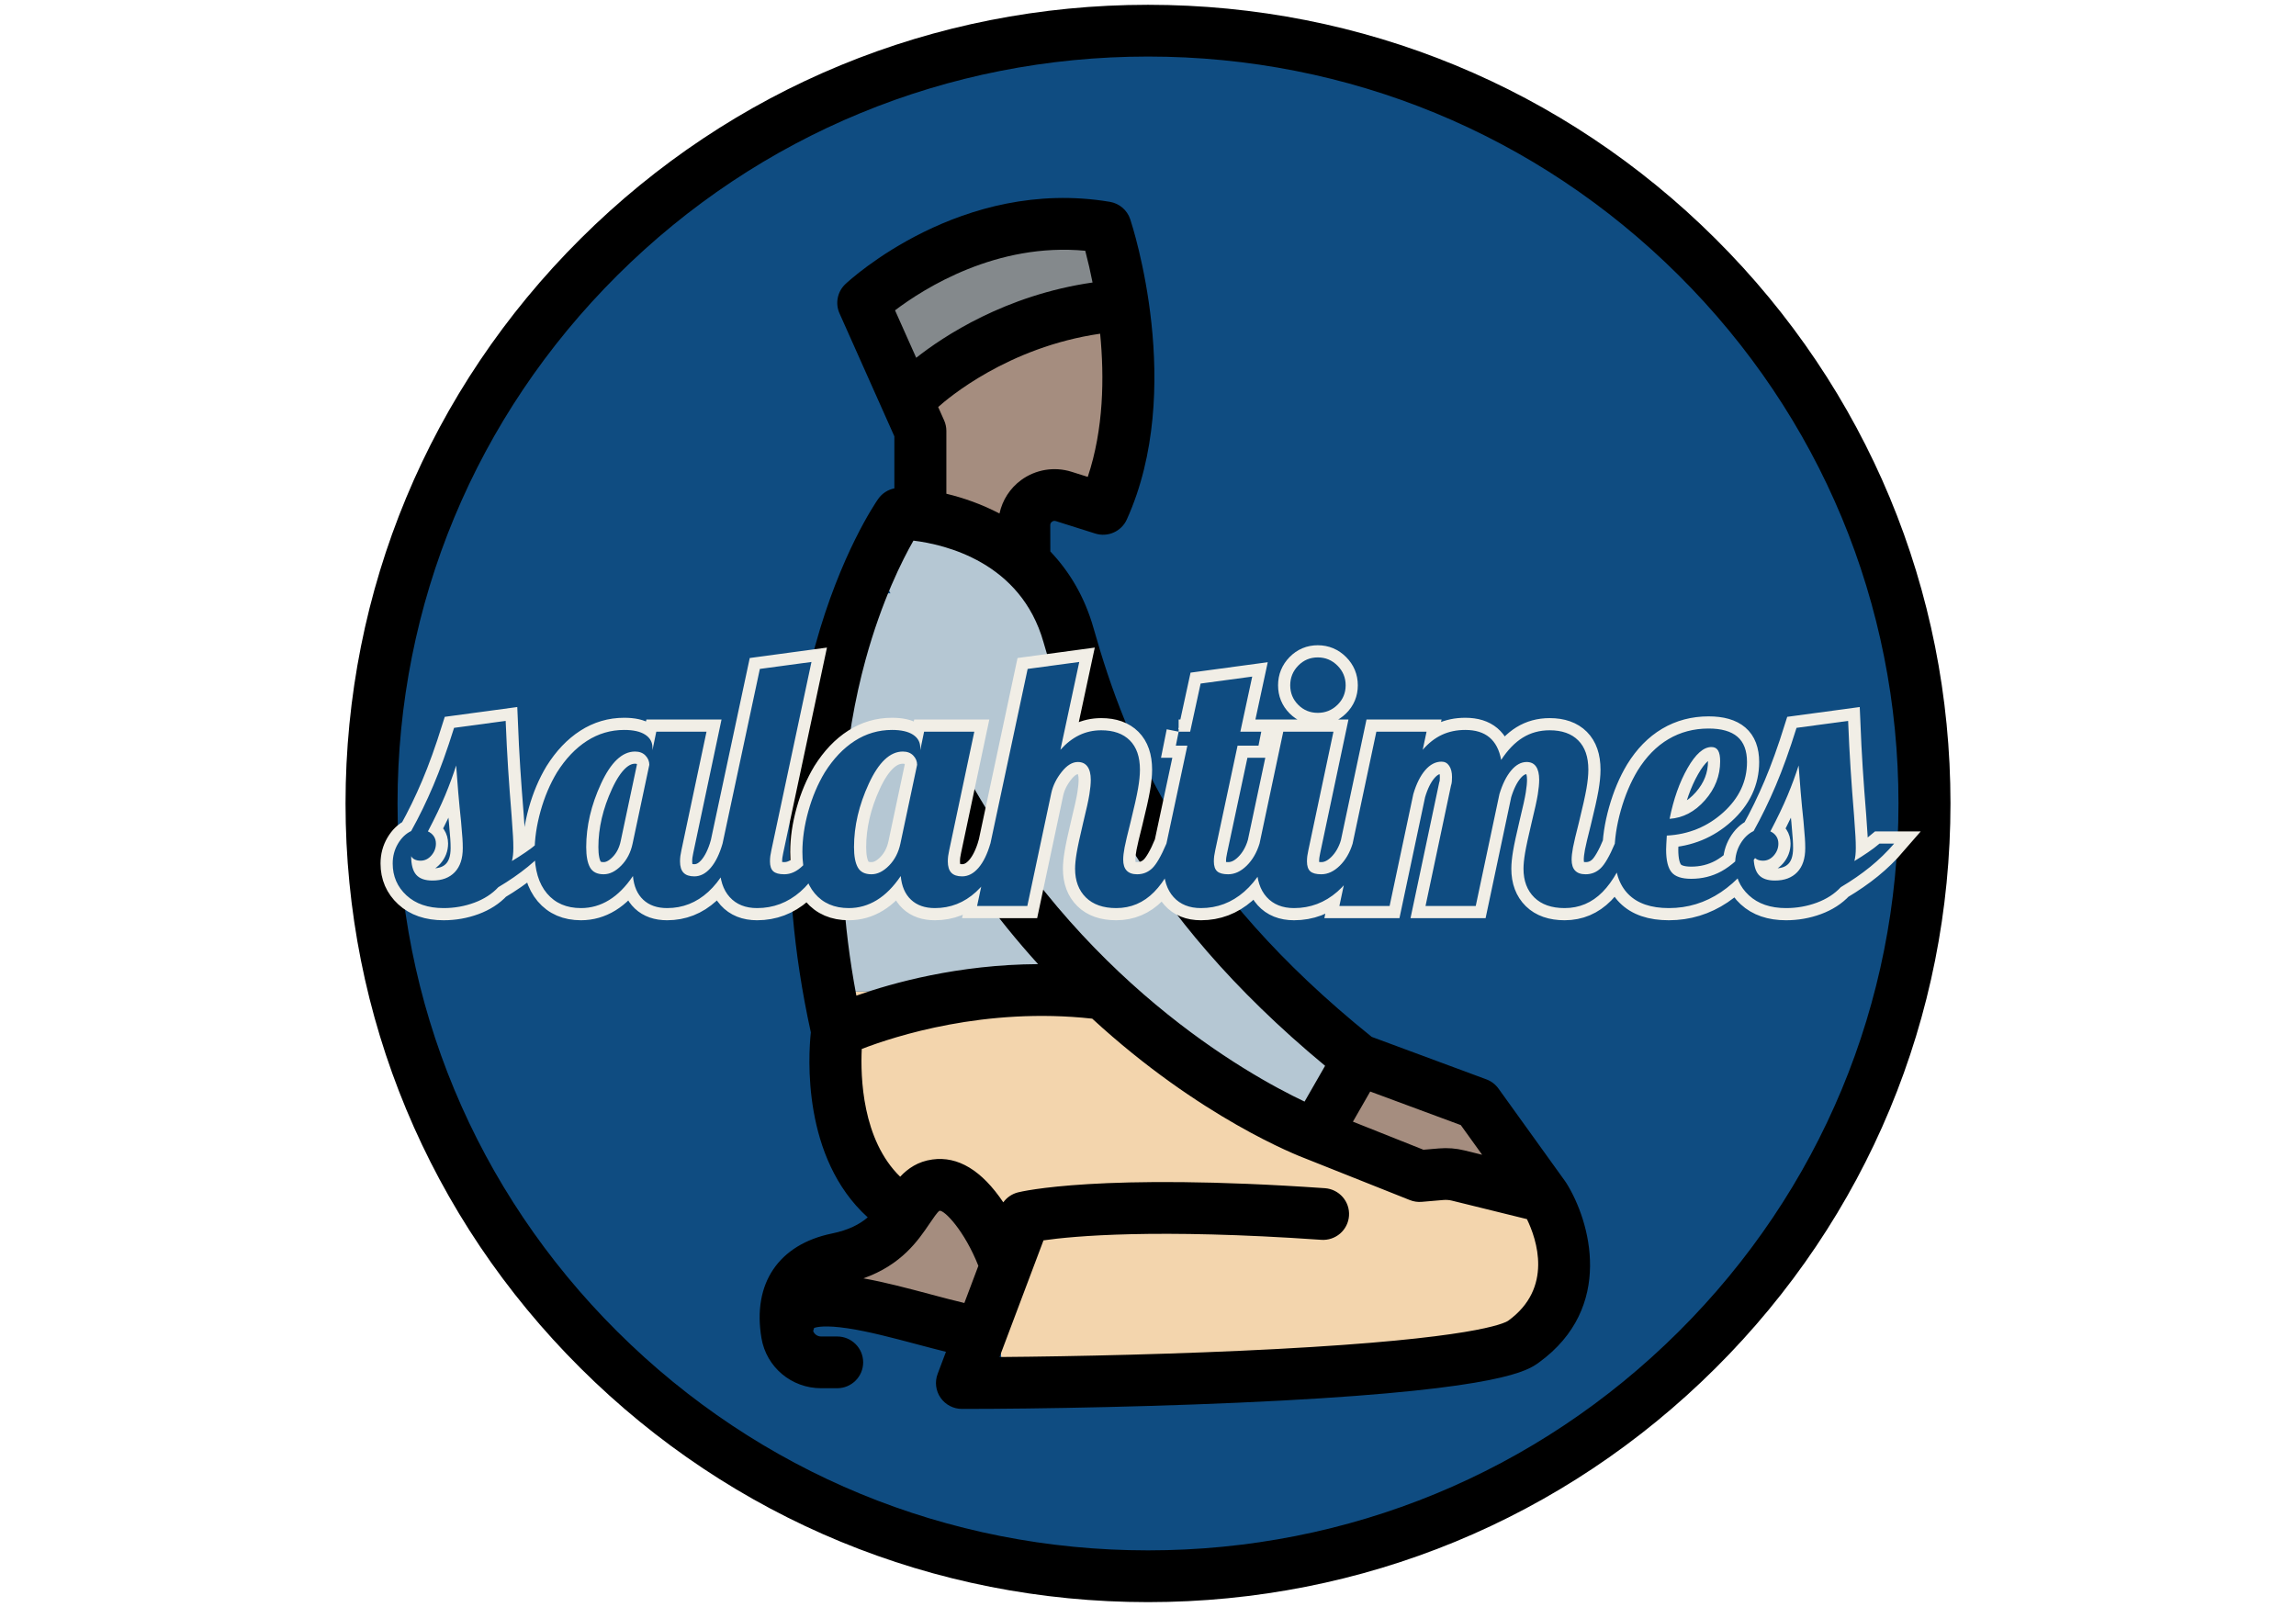
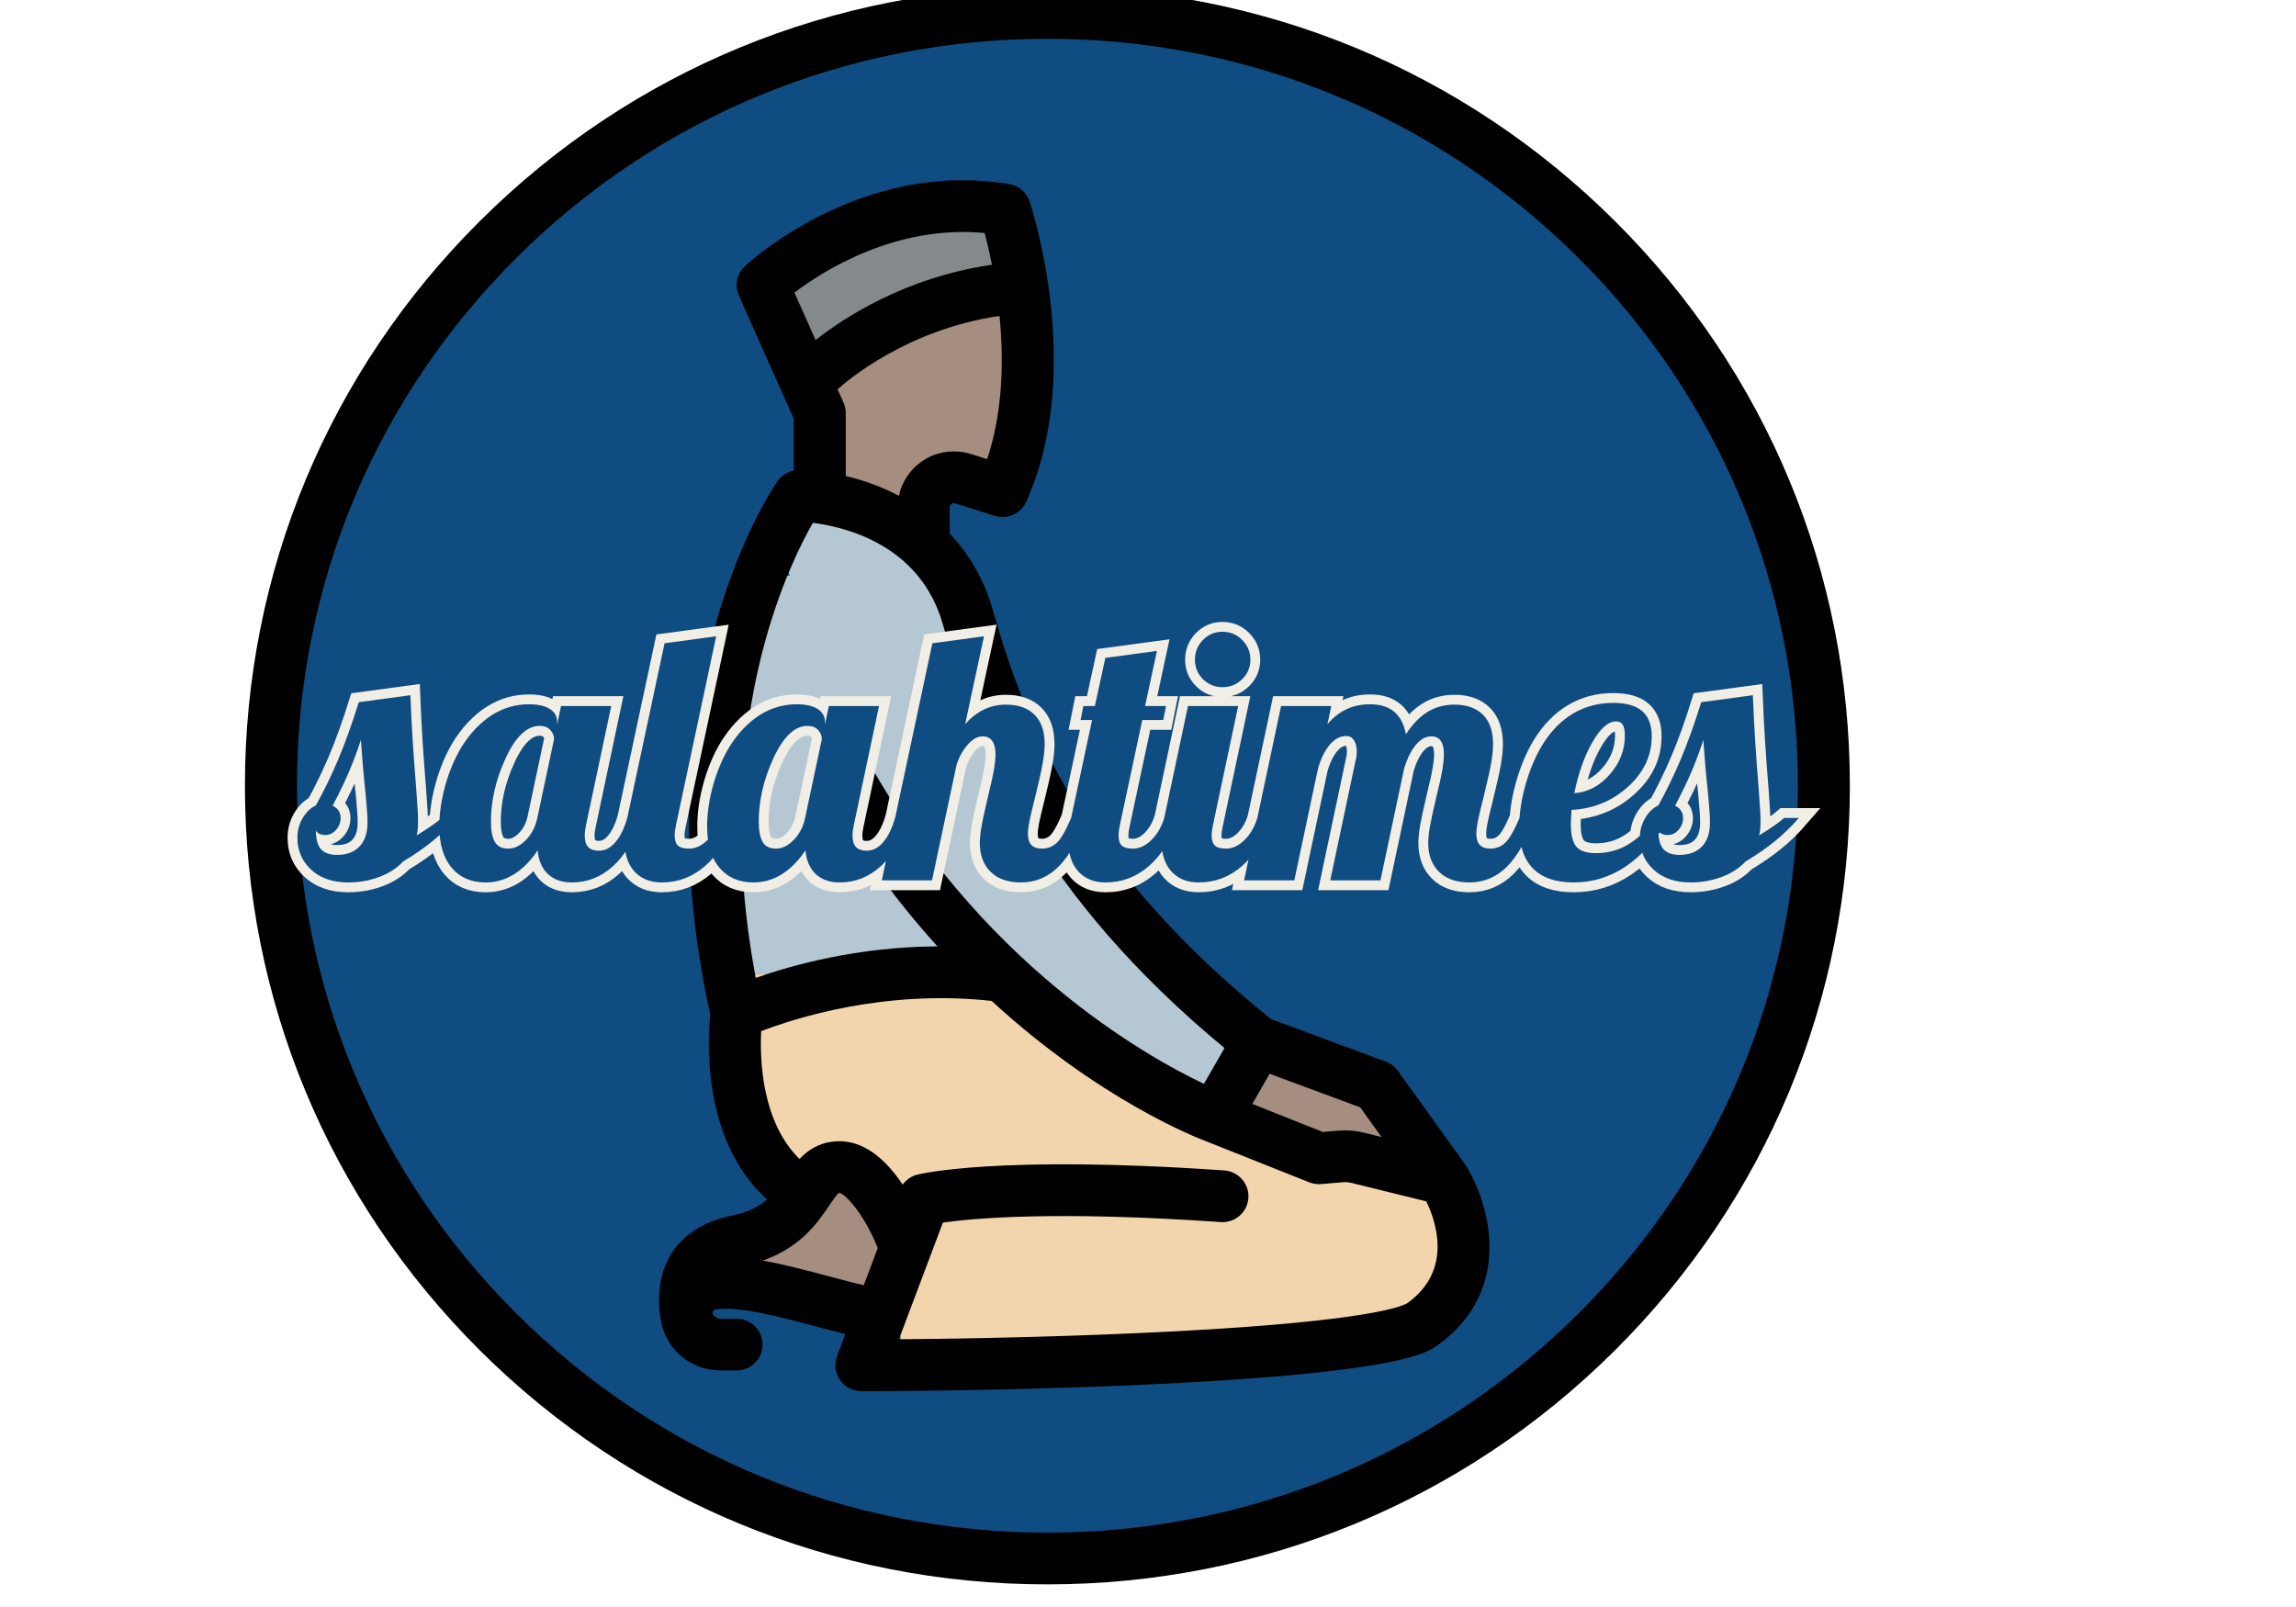
<svg xmlns="http://www.w3.org/2000/svg" width="1400" height="980">
-   <g>
-     <path d="M-1-1h802v602H-1V-1z" fill="none" />
+   <path d="M-62.344-11.825h802v602h-802v-602z" fill="none" />
+   <g stroke="null">
+     <path stroke-opacity="null" stroke-width="null" fill="#0f4c81" d="M1111.074 475.765a471.284 465.613 0 01-471.285 465.614 471.284 465.613 0 01-471.285-465.614A471.284 465.613 0 01639.789 10.152a471.284 465.613 0 01471.285 465.613z" />
+     <path fill-opacity="null" stroke-opacity="null" stroke-width="null" fill="#f3d5ad" d="M604.432 713.733l52.208-82.398 129.336 81.947-52.21 82.399-129.334-81.948z" />
+     <path stroke-opacity="null" stroke-width="null" fill="#f3d5ad" d="M543.126 721.875l331.578-20.993 6.808 107.539-331.575 20.993-6.81-107.54h-.001z" />
+     <path stroke-opacity="null" stroke-width="null" fill="#f3d5ad" d="M460.01 593.735h188.286v128.17H460.01v-128.17z" />
+     <path stroke-opacity="null" stroke-width="null" fill="#a58d7f" d="M536.006 762.74a37.431 40.833 0 01-37.432 40.833 37.431 40.833 0 01-37.43-40.833 37.431 40.833 0 0137.43-40.834 37.431 40.833 0 0137.43 40.834zm316.457-87.338a45.37 32.894 0 01-45.37 32.894 45.37 32.894 0 01-45.371-32.895 45.37 32.894 0 0145.37-32.892 45.37 32.894 0 0145.37 32.893z" />
+     <path fill-opacity="null" stroke-opacity="null" stroke-width="null" fill="#b5c7d3" d="M462.278 351.003h47.638v53.312h-47.638v-53.312z" />
+     <path fill-opacity="null" stroke-opacity="null" stroke-width="null" fill="#b5c7d3" d="M471.02 328.408l68.724-32.157 95.014 203.06-68.724 32.157-95.014-203.06z" />
+     <path stroke-opacity="null" stroke-width="null" fill="#b5c7d3" d="M439.593 391.837h147.453v201.898H439.593v-201.9z" />
+     <path stroke-opacity="null" stroke-width="null" fill="#b5c7d3" d="M499.45 469.939l50.273-50.277L767.56 637.489l-50.274 50.276L499.45 469.939z" />
+     <path stroke-opacity="null" stroke-width="null" fill="#a58d7f" d="M630.149 238.712a70.891 69.19 0 01-70.892 69.19 70.891 69.19 0 01-70.891-69.19 70.891 69.19 0 0170.89-69.19 70.891 69.19 0 0170.893 69.19z" />
+     <path stroke-opacity="null" stroke-width="null" fill="#84898c" d="M480.356 174.754l120.037-55.122 19.294 42.016L499.65 216.77l-19.294-42.016z" />
+     <path d="M893.353 710.06c-.057-.084-.095-.17-.152-.253l-40.853-56.805a15.863 15.79 0 00-7.36-5.6l-69.925-25.912c-112.988-90.82-149.167-176.89-169.59-249.175-5.506-19.49-14.952-34.837-26.372-46.84l-.044-16.02a2.477 2.466 0 011.052-2.11 2.484 2.472 0 012.34-.39l24.039 7.587a15.852 15.78 0 0019.244-8.563c35.87-79.285 3.48-178.917 2.082-183.123a15.857 15.783 0 00-12.424-10.604c-90.403-15.135-158.376 47.47-161.221 50.143a15.852 15.78 0 00-3.617 17.887l33.447 74.993v31.714a15.831 15.758 0 00-9.837 6.417c-3.513 5.02-85.138 124.767-41.092 325.344-1.543 14.502-5.426 76.544 34.69 112.815-4.993 4.256-11.653 7.755-21.84 9.846-32.547 6.686-48.604 30.544-42.952 63.822 3 17.69 18.297 30.527 36.367 30.527h9.786c8.76 0 15.853-7.065 15.853-15.78s-7.094-15.778-15.853-15.778h-9.786a5.149 5.125 0 01-4.846-3.29c.22-.617.416-1.246.56-1.9 1.642-.613 6.943-1.83 20.566.22 12.798 1.925 27.773 5.906 42.258 9.756 6.072 1.614 11.976 3.18 17.586 4.563l-5.09 13.514a15.857 15.783 0 0014.842 21.318c45.955 0 124.58-1.331 194.928-5.087 134.782-7.195 150.226-18.4 156.82-23.187 46.417-33.67 31.287-86.325 16.8-109.461-.122-.202-.27-.39-.406-.59v.003zm-50.95-16.67l-10.762-2.652a47.555 47.335 0 00-15.535-1.22l-9.493.81-43.007-17.122 10.546-18.38 55.234 20.467 13.018 18.098zM601.92 279.994l-9.892-3.12a34.39 34.23 0 00-30.788 5.106 34.436 34.277 0 00-13.138 20.35c-10.89-5.7-22.03-9.585-32.398-12.057V251.93a15.831 15.758 0 00-1.366-6.402l-3.625-8.128c5.51-4.986 42.35-36.548 98.76-44.722 2.6 26.543 2.17 58.265-7.553 87.316zm-1.522-137.896a318.178 316.707 0 014.45 19.356c-53.123 7.686-90.86 32.758-107.53 45.907l-12.91-28.943c17.834-13.486 61.978-41.443 115.99-36.32zM466.36 391.778c9.943-36.345 22.625-61.303 29.279-72.915 19.217 2.354 65.494 13.097 79.31 61.996 21.26 75.239 58.422 164.43 171.693 258.278l-12.525 21.83c-35.096-16.644-138.033-74.093-207.648-201.96a15.848 15.775 0 00-21.49-6.353 15.852 15.78 0 00-6.385 21.39c22.254 40.877 47.513 74.934 73.033 103.082-48.72.268-88.72 11.43-110.798 19.23-16.914-89.556-6.628-160.123 5.53-204.578zm39.695 386.715c-14.22-3.778-28.12-7.47-40.946-9.735 23.29-8.262 33.385-23.096 40.375-33.424 1.924-2.847 4.836-7.147 6.045-7.81 3.038-.435 15.21 12.17 23.688 33.595l-8.54 22.665c-6.32-1.487-13.343-3.353-20.62-5.29l-.002-.001zm352.269 16.089c-2.644 1.775-21.877 10.95-140.964 17.258-58.828 3.114-123.377 4.53-169.23 4.89l26.805-71.15c17.953-2.577 68.44-7.334 169.363-.324a15.831 15.758 0 0016.918-14.643 15.852 15.78 0 00-14.711-16.84c-137.293-9.535-185.17 2.054-187.14 2.55a15.83 15.756 0 00-8.944 6.076c-13.088-19.467-27.622-28.287-43.22-26.136-8.793 1.205-14.917 5.457-19.672 10.51-23.162-22.587-24.236-60.857-23.413-77.907 20.118-7.767 75.254-25.688 140.537-18.478 65.828 60.533 125.412 83.58 130.453 85.46l63.228 25.175a15.859 15.786 0 007.24 1.07l13.243-1.13a15.89 15.817 0 015.2.41l45.693 11.264c5.975 12.36 16.117 41.993-11.386 61.945z" stroke-width="1.633" />
+     <path d="M984.656 134.755C892.236 42.762 769.356-7.9 638.659-7.9S385.082 42.762 292.664 134.755s-143.317 214.3-143.317 344.396 50.897 252.404 143.317 344.397S507.959 966.202 638.66 966.202s253.575-50.661 345.995-142.654 143.317-214.302 143.317-344.397-50.897-252.406-143.317-344.396zm-22.418 666.48c-86.432 86.027-201.348 133.407-323.58 133.407s-237.145-47.38-323.576-133.408c-86.43-86.032-134.03-200.417-134.03-322.085s47.6-236.048 134.027-322.08c86.434-86.03 201.348-133.41 323.58-133.41s237.147 47.38 323.579 133.407c86.427 86.035 134.027 200.417 134.027 322.085s-47.6 236.05-134.027 322.083z" stroke-width="1.633" />
  </g>
-   <g>
-     <g stroke="null">
-       <path stroke-opacity="null" stroke-width="null" fill="#0f4c81" d="M1172.418 486.59a471.284 465.613 0 01-471.285 465.614A471.284 465.613 0 01229.848 486.59 471.284 465.613 0 01701.133 20.977a471.284 465.613 0 01471.285 465.613z" />
-       <path fill-opacity="null" stroke-opacity="null" stroke-width="null" fill="#f3d5ad" d="M665.776 724.558l52.208-82.398 129.336 81.947-52.209 82.399-129.335-81.948z" />
-       <path stroke-opacity="null" stroke-width="null" fill="#f3d5ad" d="M604.47 732.7l331.578-20.993 6.808 107.539-331.575 20.993-6.809-107.539h-.002z" />
-       <path stroke-opacity="null" stroke-width="null" fill="#f3d5ad" d="M521.354 604.56H709.64v128.171H521.354v-128.17z" />
-       <path stroke-opacity="null" stroke-width="null" fill="#a58d7f" d="M597.35 773.565a37.431 40.833 0 01-37.432 40.833 37.431 40.833 0 01-37.43-40.833 37.431 40.833 0 0137.43-40.834 37.431 40.833 0 0137.431 40.834zm316.457-87.338a45.37 32.894 0 01-45.37 32.894 45.37 32.894 0 01-45.371-32.895 45.37 32.894 0 0145.37-32.892 45.37 32.894 0 0145.37 32.893z" />
-       <path fill-opacity="null" stroke-opacity="null" stroke-width="null" fill="#b5c7d3" d="M523.622 361.828h47.638v53.312h-47.638v-53.312z" />
-       <path fill-opacity="null" stroke-opacity="null" stroke-width="null" fill="#b5c7d3" d="M532.364 339.233l68.724-32.157 95.014 203.06-68.724 32.157-95.014-203.06z" />
-       <path stroke-opacity="null" stroke-width="null" fill="#b5c7d3" d="M500.937 402.662H648.39V604.56H500.937v-201.9z" />
-       <path stroke-opacity="null" stroke-width="null" fill="#b5c7d3" d="M560.794 480.764l50.273-50.277 217.838 217.827-50.274 50.276-217.837-217.826z" />
-       <path stroke-opacity="null" stroke-width="null" fill="#a58d7f" d="M691.493 249.537a70.891 69.19 0 01-70.892 69.19 70.891 69.19 0 01-70.891-69.19 70.891 69.19 0 0170.891-69.19 70.891 69.19 0 0170.892 69.19z" />
-       <path stroke-opacity="null" stroke-width="null" fill="#84898c" d="M541.7 185.579l120.037-55.122 19.294 42.016-120.037 55.122-19.294-42.016z" />
-       <path d="M954.697 720.885c-.057-.084-.095-.17-.152-.253l-40.853-56.805a15.863 15.79 0 00-7.36-5.6l-69.925-25.912C723.419 541.496 687.24 455.426 666.817 383.14c-5.506-19.49-14.952-34.837-26.372-46.84l-.044-16.02a2.477 2.466 0 011.052-2.11 2.484 2.472 0 012.34-.39l24.039 7.587a15.852 15.78 0 0019.244-8.563c35.87-79.285 3.48-178.917 2.082-183.123a15.857 15.783 0 00-12.424-10.604c-90.403-15.135-158.376 47.47-161.221 50.143a15.852 15.78 0 00-3.617 17.887l33.447 74.993v31.714a15.831 15.758 0 00-9.837 6.417c-3.513 5.02-85.138 124.767-41.092 325.344-1.543 14.502-5.426 76.544 34.69 112.815-4.993 4.256-11.653 7.755-21.84 9.846-32.547 6.686-48.604 30.544-42.952 63.822 3 17.69 18.297 30.527 36.367 30.527h9.786c8.76 0 15.853-7.065 15.853-15.78s-7.094-15.778-15.853-15.778h-9.786a5.149 5.125 0 01-4.846-3.29c.22-.617.416-1.246.56-1.899 1.642-.614 6.943-1.83 20.566.22 12.798 1.924 27.773 5.905 42.258 9.755 6.072 1.614 11.976 3.181 17.586 4.563l-5.09 13.514a15.857 15.783 0 0014.842 21.318c45.955 0 124.58-1.331 194.928-5.087 134.782-7.195 150.226-18.4 156.82-23.187 46.417-33.67 31.287-86.325 16.8-109.461-.122-.202-.27-.39-.406-.59v.003zm-50.95-16.67l-10.762-2.652a47.555 47.335 0 00-15.535-1.22l-9.493.81-43.007-17.122 10.546-18.38 55.234 20.467 13.018 18.098zM663.265 290.819l-9.892-3.12a34.39 34.23 0 00-30.788 5.106 34.436 34.277 0 00-13.138 20.35c-10.89-5.7-22.03-9.585-32.398-12.057v-38.343a15.831 15.758 0 00-1.366-6.402l-3.625-8.128c5.51-4.986 42.35-36.548 98.761-44.722 2.6 26.543 2.17 58.265-7.554 87.316zm-1.522-137.896a318.178 316.707 0 014.45 19.356c-53.123 7.686-90.86 32.758-107.53 45.907l-12.91-28.943c17.834-13.486 61.978-41.443 115.99-36.32zm-134.038 249.68c9.943-36.345 22.625-61.303 29.279-72.915 19.217 2.354 65.494 13.097 79.31 61.996 21.26 75.239 58.422 164.43 171.693 258.278l-12.525 21.83c-35.096-16.644-138.033-74.093-207.648-201.96a15.848 15.775 0 00-21.49-6.353 15.852 15.78 0 00-6.385 21.39c22.254 40.877 47.513 74.934 73.033 103.082-48.72.268-88.719 11.43-110.798 19.23-16.914-89.556-6.628-160.123 5.531-204.578zM567.4 789.318c-14.219-3.778-28.12-7.47-40.946-9.735 23.29-8.262 33.385-23.096 40.375-33.424 1.924-2.847 4.836-7.147 6.045-7.81 3.038-.435 15.21 12.171 23.688 33.595l-8.54 22.665c-6.319-1.487-13.343-3.353-20.62-5.289l-.002-.002zm352.269 16.089c-2.644 1.775-21.877 10.95-140.964 17.258-58.828 3.114-123.377 4.53-169.23 4.89l26.805-71.15c17.953-2.577 68.44-7.334 169.363-.324a15.831 15.758 0 0016.918-14.643 15.852 15.78 0 00-14.711-16.84c-137.293-9.535-185.17 2.054-187.14 2.55a15.83 15.756 0 00-8.944 6.076c-13.088-19.467-27.622-28.287-43.22-26.136-8.793 1.205-14.917 5.457-19.672 10.51-23.162-22.587-24.236-60.857-23.413-77.907 20.118-7.767 75.254-25.688 140.537-18.478 65.828 60.533 125.412 83.58 130.453 85.46l63.228 25.175a15.859 15.786 0 007.241 1.071l13.242-1.13a15.89 15.817 0 015.2.409l45.693 11.264c5.975 12.36 16.117 41.993-11.386 61.945z" stroke-width="1.633" />
-       <path d="M1046 145.58C953.58 53.587 830.701 2.925 700.003 2.925S446.426 53.587 354.008 145.58s-143.317 214.3-143.317 344.396 50.897 252.404 143.317 344.397 215.295 142.654 345.996 142.654 253.575-50.661 345.995-142.654 143.317-214.302 143.317-344.397-50.897-252.406-143.317-344.396zm-22.418 666.48c-86.432 86.027-201.348 133.407-323.58 133.407s-237.145-47.38-323.576-133.408c-86.43-86.032-134.03-200.417-134.03-322.085s47.6-236.048 134.027-322.08c86.434-86.03 201.348-133.41 323.58-133.41s237.147 47.38 323.579 133.407c86.427 86.035 134.027 200.417 134.027 322.085s-47.6 236.05-134.027 322.083z" stroke-width="1.633" />
-     </g>
-   </g>
-   <path d="M313.013 517.008c0 1.698-.07 3.185-.21 4.463a28.761 28.761 0 01-.642 3.609c2.834-1.698 5.6-3.47 8.294-5.315 2.695-1.838 5.031-3.61 7.009-5.316h8.937a114.798 114.798 0 01-14.561 14.142c-5.316 4.326-11.307 8.471-17.974 12.435-3.824 4.113-8.715 7.269-14.673 9.47-5.95 2.191-12.184 3.287-18.703 3.287-9.502 0-17.05-2.587-22.646-7.763-5.596-5.167-8.393-11.648-8.393-19.444 0-4.4 1.063-8.406 3.189-12.016 2.126-3.617 4.817-6.205 8.072-7.763 4.82-8.644 9.32-17.895 13.499-27.751 4.186-9.848 8.405-21.575 12.658-35.18l31.46-4.253c.428 10.63.927 20.339 1.495 29.124.569 8.793 1.278 18.36 2.126 28.703.42 5.958.705 10.14.853 12.547.14 2.406.21 4.747.21 7.021m-34.871-50.187c-1.846 5.818-4.08 11.879-6.7 18.183-2.62 6.305-6.127 13.639-10.52 22.004 1.558.708 2.761 1.701 3.61 2.979.849 1.277 1.273 2.765 1.273 4.462 0 2.695-.919 5.106-2.756 7.232-1.846 2.126-4.043 3.189-6.59 3.189-1.417 0-2.624-.247-3.621-.742-.989-.494-1.698-1.17-2.126-2.027 0 5.25 1.03 9.044 3.09 11.385 2.052 2.332 5.344 3.498 9.877 3.498 5.818 0 10.355-1.698 13.61-5.093 3.263-3.403 4.895-8.294 4.895-14.673 0-1.986-.07-4.005-.21-6.057-.148-2.06-.433-5.5-.853-10.322a808.28 808.28 0 01-1.706-17.64c-.42-5.1-.845-10.56-1.273-16.378zm119.703-10.841v1.495l2.336-11.273h30.62l-15.304 72.29a39.46 39.46 0 00-.642 3.51c-.14 1.063-.21 2.16-.21 3.288 0 3.123.708 5.427 2.126 6.91 1.417 1.492 3.613 2.238 6.588 2.238 3.684 0 7.013-1.735 9.988-5.205 2.983-3.477 5.394-8.405 7.232-14.784h8.937c-4.54 13.046-10.425 22.86-17.652 29.445-7.227 6.593-15.592 9.89-25.094 9.89-6.09 0-10.944-1.702-14.562-5.106-3.61-3.395-5.698-8.212-6.267-14.45-4.392 6.518-9.246 11.41-14.562 14.673-5.315 3.255-11.022 4.882-17.12 4.882-8.785 0-15.695-2.975-20.73-8.925-5.036-5.958-7.553-14.392-7.553-25.303 0-7.937 1.207-16.227 3.622-24.872 2.406-8.653 5.735-16.523 9.988-23.61 5.25-8.356 11.343-14.768 18.282-19.235 6.947-4.466 14.533-6.7 22.758-6.7 5.53 0 9.782.957 12.757 2.868 2.975 1.912 4.462 4.57 4.462 7.974m-1.916 10.42c0-2.126-.779-4.005-2.336-5.637-1.558-1.631-3.684-2.447-6.379-2.447-7.796 0-14.706 6.523-20.73 19.568-6.024 13.037-9.036 25.934-9.036 38.691 0 5.53.779 9.675 2.336 12.436 1.558 2.769 4.323 4.153 8.295 4.153 3.683 0 7.264-1.771 10.742-5.315 3.47-3.544 5.773-8.01 6.91-13.4l10.198-48.049zm42.946 61.87c0-1.838.144-3.928.433-6.268.28-2.34.704-4.858 1.273-7.553l22.745-106.518 31.472-4.253-24.45 114.813a46.495 46.495 0 00-.643 3.511c-.14 1.063-.21 2.16-.21 3.288 0 2.835.675 4.858 2.027 6.07 1.343 1.203 3.572 1.804 6.687 1.804 3.972 0 7.73-1.738 11.274-5.216 3.544-3.47 6.164-7.97 7.862-13.499h8.937c-4.54 12.897-10.635 22.68-18.282 29.346-7.656 6.659-16.445 9.988-26.367 9.988-7.088 0-12.65-2.233-16.688-6.7-4.047-4.458-6.07-10.73-6.07-18.814zm122.26-72.29v1.495l2.336-11.273h30.62l-15.304 72.29a39.489 39.489 0 00-.643 3.51 25.16 25.16 0 00-.21 3.288c0 3.123.709 5.427 2.126 6.91 1.418 1.492 3.614 2.238 6.589 2.238 3.684 0 7.013-1.735 9.988-5.205 2.983-3.477 5.394-8.405 7.231-14.784h8.938c-4.541 13.046-10.425 22.86-17.652 29.445-7.228 6.593-15.592 9.89-25.094 9.89-6.09 0-10.944-1.702-14.562-5.106-3.61-3.395-5.699-8.212-6.267-14.45-4.393 6.518-9.247 11.41-14.562 14.673-5.315 3.255-11.022 4.882-17.12 4.882-8.785 0-15.695-2.975-20.73-8.925-5.036-5.958-7.554-14.392-7.554-25.303 0-7.937 1.208-16.227 3.622-24.872 2.407-8.653 5.736-16.523 9.988-23.61 5.25-8.356 11.344-14.768 18.283-19.235 6.947-4.466 14.533-6.7 22.757-6.7 5.53 0 9.782.957 12.757 2.868 2.975 1.912 4.463 4.57 4.463 7.974m-1.916 10.42c0-2.126-.779-4.005-2.336-5.637-1.558-1.631-3.684-2.447-6.379-2.447-7.796 0-14.706 6.523-20.73 19.568-6.024 13.037-9.036 25.934-9.036 38.691 0 5.53.778 9.675 2.336 12.436 1.558 2.769 4.322 4.153 8.295 4.153 3.683 0 7.264-1.771 10.742-5.315 3.47-3.544 5.772-8.01 6.91-13.4l10.198-48.049zm96.323 63.365c0-2.555.317-5.744.952-9.568.634-3.832 1.944-9.93 3.93-18.295 1.987-8.076 3.264-13.886 3.832-17.43.57-3.543.853-6.518.853-8.924 0-3.544-.675-6.239-2.027-8.085-1.343-1.846-3.292-2.769-5.847-2.769-3.403 0-6.7 2.024-9.889 6.07-3.19 4.038-5.278 8.253-6.267 12.646l-14.673 69.1h-30.62l30.83-144.58 31.472-4.252-11.484 53.575c3.544-3.964 7.372-6.94 11.484-8.925 4.112-1.986 8.579-2.98 13.4-2.98 7.507 0 13.317 2.057 17.43 6.17 4.112 4.111 6.168 10.065 6.168 17.861 0 3.256-.392 7.116-1.174 11.583-.775 4.467-2.3 11.307-4.574 20.52-1.838 7.227-3.041 12.329-3.61 15.303-.568 2.984-.853 5.464-.853 7.442 0 2.983.71 5.217 2.127 6.7 1.417 1.492 3.543 2.237 6.378 2.237 3.544 0 6.593-1.207 9.148-3.621 2.546-2.407 5.45-7.438 8.714-15.094h8.925c-4.532 13.186-10.025 23.038-16.477 29.556-6.445 6.519-14.134 9.778-23.067 9.778-7.936 0-14.1-2.159-18.493-6.477-4.392-4.327-6.588-10.174-6.588-17.541zm63.142-83.563h7.021l6.379-29.346 31.46-4.253-7.232 33.599h12.757l-1.693 8.504h-12.757l-13.61 63.785a46.495 46.495 0 00-.643 3.511c-.14 1.063-.21 2.16-.21 3.288 0 2.835.675 4.858 2.027 6.07 1.343 1.203 3.572 1.804 6.688 1.804 3.972 0 7.73-1.738 11.273-5.216 3.544-3.47 6.164-7.97 7.862-13.499h8.937c-4.54 12.897-10.635 22.68-18.282 29.346-7.656 6.659-16.445 9.988-26.367 9.988-7.087 0-12.65-2.233-16.688-6.7-4.046-4.458-6.07-10.73-6.07-18.814 0-1.837.145-3.927.433-6.267.28-2.34.705-4.858 1.273-7.553L724 454.706h-7.02l1.705-8.504zm101.839-28.283c0 4.68-1.665 8.653-4.994 11.916-3.33 3.255-7.335 4.883-12.016 4.883-4.672 0-8.64-1.628-11.904-4.883-3.255-3.263-4.883-7.235-4.883-11.916 0-4.673 1.628-8.674 4.883-12.003 3.264-3.338 7.232-5.007 11.904-5.007 4.681 0 8.686 1.67 12.016 5.007 3.329 3.33 4.994 7.33 4.994 12.003m-54.218 110.35c0-1.837.144-3.927.433-6.267.28-2.34.704-4.858 1.273-7.553l14.463-68.247h30.607l-15.303 72.29a46.495 46.495 0 00-.643 3.51c-.14 1.063-.21 2.16-.21 3.288 0 2.835.675 4.858 2.027 6.07 1.343 1.203 3.572 1.804 6.687 1.804 3.972 0 7.73-1.738 11.274-5.216 3.544-3.47 6.164-7.97 7.862-13.499h8.937c-4.54 12.897-10.635 22.68-18.282 29.346-7.656 6.659-16.445 9.988-26.367 9.988-7.088 0-12.65-2.233-16.688-6.7-4.047-4.458-6.07-10.73-6.07-18.814zm162.657 1.496c0-2.555.317-5.744.952-9.568.643-3.832 1.957-9.93 3.943-18.295 1.978-8.076 3.251-13.886 3.82-17.43.569-3.543.853-6.518.853-8.924 0-3.544-.639-6.239-1.916-8.085-1.278-1.846-3.19-2.769-5.736-2.769-3.403 0-6.56 1.74-9.469 5.217-2.9 3.47-5.274 8.253-7.12 14.352l-14.45 68.247h-30.62l15.514-73.353c.288-.849.465-1.697.531-2.546.074-.857.112-1.78.112-2.77 0-2.834-.57-5.1-1.706-6.798-1.13-1.706-2.687-2.559-4.673-2.559-3.684 0-7.013 1.74-9.988 5.217-2.983 3.47-5.394 8.323-7.231 14.562l-14.463 68.247h-30.62l22.548-106.308h30.607l-2.337 11.05c3.544-4.103 7.442-7.148 11.694-9.134 4.253-1.986 9.003-2.98 14.253-2.98 6.23 0 11.154 1.525 14.772 4.574 3.618 3.05 5.991 7.62 7.12 13.71 3.972-6.09 8.369-10.628 13.19-13.61 4.812-2.976 10.268-4.463 16.366-4.463 7.516 0 13.326 2.056 17.43 6.168 4.112 4.112 6.168 10.066 6.168 17.862 0 3.256-.387 7.116-1.162 11.583-.783 4.467-2.307 11.307-4.573 20.52-1.846 7.227-3.054 12.329-3.622 15.303-.56 2.984-.84 5.464-.84 7.442 0 2.983.708 5.217 2.125 6.7 1.418 1.492 3.544 2.237 6.379 2.237 3.543 0 6.588-1.207 9.135-3.621 2.555-2.407 5.46-7.438 8.715-15.094h8.937c-4.54 13.186-10.033 23.038-16.478 29.556-6.452 6.519-14.141 9.778-23.066 9.778-7.945 0-14.113-2.159-18.505-6.477-4.393-4.327-6.589-10.174-6.589-17.541zm136.283-65.07c0 11.767-4.817 22.011-14.45 30.73-9.643 8.719-21.127 13.433-34.452 14.141-.14 2.407-.243 4.212-.31 5.415a51.28 51.28 0 00-.11 3.09c0 6.519 1.1 11.125 3.3 13.82 2.192 2.687 6.193 4.03 12.003 4.03 6.667 0 12.798-1.52 18.394-4.561 5.604-3.05 12.02-8.686 19.247-16.91h7.23c-8.224 13.325-17.157 23.214-26.799 29.667-9.633 6.444-20.19 9.666-31.67 9.666-10.919 0-19.176-2.835-24.772-8.504-5.604-5.67-8.406-14.105-8.406-25.304 0-8.076 1.278-16.651 3.832-25.724 2.555-9.074 5.958-17.154 10.21-24.241 5.242-8.505 11.513-14.916 18.815-19.235 7.301-4.326 15.485-6.49 24.55-6.49 7.796 0 13.643 1.665 17.54 4.995 3.899 3.337 5.848 8.476 5.848 15.414m-21.682-9.135c-4.821 0-9.675 4.286-14.562 12.856-4.895 8.579-8.546 18.893-10.953 30.94 8.225-.568 15.42-4.359 21.584-11.372 6.164-7.021 9.246-14.924 9.246-23.709 0-2.975-.424-5.171-1.273-6.589-.849-1.417-2.196-2.126-4.042-2.126zm88.025 61.45c0 1.697-.07 3.184-.21 4.462a28.761 28.761 0 01-.643 3.609c2.835-1.698 5.6-3.47 8.295-5.315 2.695-1.838 5.031-3.61 7.009-5.316h8.937a114.803 114.803 0 01-14.562 14.142c-5.315 4.326-11.306 8.471-17.973 12.435-3.824 4.113-8.715 7.269-14.673 9.47-5.95 2.191-12.184 3.287-18.703 3.287-9.502 0-17.05-2.587-22.646-7.763-5.596-5.167-8.394-11.648-8.394-19.444 0-4.4 1.063-8.406 3.19-12.016 2.126-3.617 4.816-6.205 8.072-7.763 4.82-8.644 9.32-17.895 13.498-27.751 4.187-9.848 8.406-21.575 12.658-35.18l31.46-4.253c.429 10.63.927 20.339 1.496 29.124.569 8.793 1.277 18.36 2.126 28.703.42 5.958.705 10.14.853 12.547.14 2.406.21 4.747.21 7.021m-34.871-50.187c-1.846 5.818-4.08 11.879-6.7 18.183-2.62 6.305-6.127 13.639-10.52 22.004 1.558.708 2.761 1.701 3.61 2.979.849 1.277 1.273 2.765 1.273 4.462 0 2.695-.919 5.106-2.757 7.232-1.846 2.126-4.042 3.189-6.588 3.189-1.418 0-2.625-.247-3.622-.742-.99-.494-1.698-1.17-2.126-2.027 0 5.25 1.03 9.044 3.09 11.385 2.052 2.332 5.344 3.498 9.877 3.498 5.818 0 10.355-1.698 13.61-5.093 3.263-3.403 4.895-8.294 4.895-14.673 0-1.986-.07-4.005-.21-6.057-.149-2.06-.433-5.5-.853-10.322a808.987 808.987 0 01-1.706-17.64c-.42-5.1-.845-10.56-1.273-16.378z" style="white-space:pre" fill="#0f4c81" color="#0f4c81" stroke="#f1eee6" stroke-width="14.834" paint-order="stroke" />
+   <path d="M254.916 501.361c0 1.698-.07 3.185-.21 4.463a28.761 28.761 0 01-.642 3.609c2.834-1.698 5.6-3.47 8.294-5.315 2.695-1.838 5.031-3.61 7.01-5.316h8.936a114.798 114.798 0 01-14.56 14.142c-5.317 4.326-11.308 8.471-17.975 12.435-3.824 4.113-8.715 7.269-14.673 9.47-5.95 2.191-12.184 3.287-18.703 3.287-9.502 0-17.05-2.587-22.646-7.763-5.596-5.167-8.393-11.648-8.393-19.444 0-4.4 1.063-8.406 3.19-12.016 2.125-3.617 4.816-6.205 8.071-7.763 4.82-8.644 9.32-17.895 13.5-27.751 4.185-9.848 8.404-21.575 12.657-35.18l31.46-4.253c.428 10.63.927 20.339 1.495 29.124a1683.55 1683.55 0 002.126 28.703c.42 5.958.705 10.14.853 12.547.14 2.406.21 4.747.21 7.021m-34.87-50.187c-1.847 5.818-4.08 11.879-6.7 18.183-2.62 6.305-6.128 13.639-10.52 22.004 1.557.708 2.76 1.701 3.61 2.979.848 1.277 1.272 2.765 1.272 4.462 0 2.695-.919 5.106-2.756 7.232-1.846 2.126-4.043 3.189-6.59 3.189-1.417 0-2.624-.247-3.62-.742-.99-.494-1.699-1.17-2.127-2.027 0 5.25 1.03 9.044 3.09 11.385 2.052 2.332 5.344 3.498 9.877 3.498 5.818 0 10.355-1.698 13.61-5.093 3.263-3.403 4.895-8.294 4.895-14.673 0-1.986-.07-4.005-.21-6.057-.148-2.06-.433-5.5-.853-10.322a808.28 808.28 0 01-1.706-17.64c-.42-5.1-.845-10.56-1.273-16.378zm119.702-10.841v1.495l2.336-11.273h30.62l-15.304 72.29a39.46 39.46 0 00-.642 3.51c-.14 1.063-.21 2.16-.21 3.288 0 3.123.708 5.427 2.126 6.91 1.417 1.492 3.613 2.238 6.588 2.238 3.684 0 7.013-1.735 9.988-5.205 2.983-3.477 5.394-8.405 7.232-14.784h8.937c-4.54 13.046-10.425 22.86-17.652 29.445-7.227 6.593-15.592 9.89-25.094 9.89-6.09 0-10.944-1.702-14.562-5.106-3.61-3.395-5.698-8.212-6.267-14.45-4.392 6.518-9.246 11.41-14.562 14.673-5.315 3.255-11.022 4.882-17.12 4.882-8.785 0-15.695-2.975-20.73-8.925-5.036-5.958-7.553-14.392-7.553-25.303 0-7.937 1.207-16.227 3.622-24.872 2.406-8.653 5.735-16.523 9.988-23.61 5.25-8.356 11.343-14.768 18.282-19.235 6.947-4.466 14.533-6.7 22.758-6.7 5.53 0 9.782.957 12.757 2.868 2.975 1.912 4.462 4.57 4.462 7.974m-1.916 10.42c0-2.126-.779-4.005-2.336-5.637-1.558-1.631-3.684-2.447-6.379-2.447-7.796 0-14.706 6.523-20.73 19.568-6.024 13.037-9.036 25.934-9.036 38.691 0 5.53.78 9.675 2.336 12.436 1.558 2.769 4.323 4.153 8.295 4.153 3.683 0 7.264-1.771 10.742-5.315 3.47-3.544 5.773-8.01 6.91-13.4l10.198-48.049zm42.946 61.87c0-1.838.144-3.928.433-6.268a86.45 86.45 0 011.273-7.553l22.745-106.518 31.472-4.253-24.45 114.813a46.495 46.495 0 00-.643 3.511c-.14 1.063-.21 2.16-.21 3.288 0 2.835.675 4.858 2.027 6.07 1.343 1.203 3.572 1.804 6.687 1.804 3.972 0 7.73-1.738 11.274-5.216 3.544-3.47 6.164-7.97 7.862-13.499h8.937c-4.54 12.897-10.635 22.68-18.282 29.346-7.656 6.659-16.445 9.988-26.367 9.988-7.088 0-12.65-2.233-16.688-6.7-4.047-4.458-6.07-10.73-6.07-18.814zm122.26-72.29v1.495l2.336-11.273h30.62l-15.304 72.29a39.489 39.489 0 00-.643 3.51 25.16 25.16 0 00-.21 3.288c0 3.123.71 5.427 2.126 6.91 1.418 1.492 3.614 2.238 6.59 2.238 3.683 0 7.012-1.735 9.987-5.205 2.983-3.477 5.394-8.405 7.231-14.784h8.938c-4.54 13.046-10.425 22.86-17.652 29.445-7.228 6.593-15.592 9.89-25.094 9.89-6.09 0-10.944-1.702-14.562-5.106-3.61-3.395-5.699-8.212-6.267-14.45-4.393 6.518-9.247 11.41-14.562 14.673-5.315 3.255-11.022 4.882-17.12 4.882-8.785 0-15.695-2.975-20.73-8.925-5.036-5.958-7.554-14.392-7.554-25.303 0-7.937 1.208-16.227 3.622-24.872 2.407-8.653 5.736-16.523 9.988-23.61 5.25-8.356 11.344-14.768 18.283-19.235 6.947-4.466 14.533-6.7 22.757-6.7 5.53 0 9.782.957 12.757 2.868 2.975 1.912 4.463 4.57 4.463 7.974m-1.916 10.42c0-2.126-.779-4.005-2.336-5.637-1.558-1.631-3.684-2.447-6.379-2.447-7.796 0-14.706 6.523-20.73 19.568-6.024 13.037-9.036 25.934-9.036 38.691 0 5.53.778 9.675 2.336 12.436 1.558 2.769 4.322 4.153 8.295 4.153 3.683 0 7.264-1.771 10.742-5.315 3.47-3.544 5.772-8.01 6.91-13.4l10.198-48.049zm96.323 63.365c0-2.555.317-5.744.952-9.568.634-3.832 1.944-9.93 3.93-18.295 1.987-8.076 3.264-13.886 3.832-17.43.57-3.543.853-6.518.853-8.924 0-3.544-.675-6.239-2.027-8.085-1.343-1.846-3.292-2.769-5.847-2.769-3.403 0-6.7 2.024-9.889 6.07-3.19 4.038-5.278 8.253-6.267 12.646l-14.673 69.1h-30.62l30.83-144.58 31.472-4.252-11.484 53.575c3.544-3.964 7.372-6.94 11.484-8.925 4.112-1.986 8.58-2.98 13.4-2.98 7.507 0 13.317 2.057 17.43 6.17 4.112 4.111 6.168 10.065 6.168 17.861 0 3.256-.392 7.116-1.174 11.583-.775 4.467-2.3 11.307-4.574 20.52-1.838 7.227-3.04 12.329-3.61 15.303-.568 2.984-.853 5.464-.853 7.442 0 2.983.71 5.217 2.127 6.7 1.417 1.492 3.543 2.237 6.378 2.237 3.544 0 6.593-1.207 9.148-3.621 2.546-2.407 5.45-7.438 8.714-15.094h8.925c-4.532 13.186-10.025 23.038-16.477 29.556-6.445 6.519-14.134 9.778-23.067 9.778-7.936 0-14.1-2.159-18.493-6.477-4.392-4.327-6.588-10.174-6.588-17.541zm63.142-83.563h7.021l6.38-29.346 31.46-4.253-7.233 33.599h12.757l-1.693 8.504h-12.757l-13.61 63.785a46.495 46.495 0 00-.643 3.511c-.14 1.063-.21 2.16-.21 3.288 0 2.835.675 4.858 2.027 6.07 1.343 1.203 3.572 1.804 6.688 1.804 3.972 0 7.73-1.738 11.273-5.216 3.544-3.47 6.164-7.97 7.862-13.499h8.937c-4.54 12.897-10.635 22.68-18.282 29.346-7.656 6.659-16.445 9.988-26.367 9.988-7.087 0-12.65-2.233-16.688-6.7-4.046-4.458-6.07-10.73-6.07-18.814 0-1.837.145-3.927.433-6.267.28-2.34.705-4.858 1.273-7.553l12.758-59.743h-7.02l1.705-8.504zm101.84-28.283c0 4.68-1.666 8.653-4.995 11.916-3.33 3.255-7.335 4.883-12.016 4.883-4.672 0-8.64-1.628-11.904-4.883-3.255-3.263-4.883-7.235-4.883-11.916 0-4.673 1.628-8.674 4.883-12.003 3.264-3.338 7.232-5.007 11.904-5.007 4.681 0 8.686 1.67 12.016 5.007 3.33 3.33 4.994 7.33 4.994 12.003m-54.218 110.35c0-1.837.144-3.927.433-6.267a86.45 86.45 0 011.273-7.553l14.463-68.247h30.607l-15.303 72.29a46.495 46.495 0 00-.643 3.51c-.14 1.063-.21 2.16-.21 3.288 0 2.835.675 4.858 2.027 6.07 1.343 1.203 3.572 1.804 6.687 1.804 3.972 0 7.73-1.738 11.274-5.216 3.544-3.47 6.164-7.97 7.862-13.499h8.937c-4.54 12.897-10.635 22.68-18.282 29.346-7.656 6.659-16.445 9.988-26.367 9.988-7.088 0-12.65-2.233-16.688-6.7-4.047-4.458-6.07-10.73-6.07-18.814zm162.657 1.496c0-2.555.317-5.744.952-9.568.643-3.832 1.957-9.93 3.943-18.295 1.978-8.076 3.251-13.886 3.82-17.43.57-3.543.853-6.518.853-8.924 0-3.544-.639-6.239-1.916-8.085-1.278-1.846-3.19-2.769-5.736-2.769-3.403 0-6.56 1.74-9.469 5.217-2.9 3.47-5.274 8.253-7.12 14.352l-14.45 68.247h-30.62l15.514-73.353c.288-.849.465-1.697.531-2.546.074-.857.112-1.78.112-2.77 0-2.834-.57-5.1-1.706-6.798-1.13-1.706-2.687-2.559-4.673-2.559-3.684 0-7.013 1.74-9.988 5.217-2.983 3.47-5.394 8.323-7.23 14.562l-14.464 68.247h-30.62l22.548-106.308h30.607l-2.337 11.05c3.544-4.103 7.442-7.148 11.694-9.134 4.253-1.986 9.003-2.98 14.253-2.98 6.23 0 11.154 1.525 14.772 4.574 3.618 3.05 5.991 7.62 7.12 13.71 3.972-6.09 8.37-10.628 13.19-13.61 4.812-2.976 10.268-4.463 16.366-4.463 7.516 0 13.326 2.056 17.43 6.168 4.112 4.112 6.168 10.066 6.168 17.862 0 3.256-.387 7.116-1.162 11.583-.783 4.467-2.307 11.307-4.573 20.52-1.846 7.227-3.054 12.329-3.622 15.303-.56 2.984-.84 5.464-.84 7.442 0 2.983.708 5.217 2.125 6.7 1.418 1.492 3.544 2.237 6.38 2.237 3.542 0 6.587-1.207 9.134-3.621 2.555-2.407 5.46-7.438 8.715-15.094h8.937c-4.54 13.186-10.033 23.038-16.478 29.556-6.452 6.519-14.14 9.778-23.066 9.778-7.945 0-14.113-2.159-18.505-6.477-4.393-4.327-6.589-10.174-6.589-17.541zm136.283-65.07c0 11.767-4.817 22.011-14.45 30.73-9.643 8.719-21.127 13.433-34.452 14.141-.14 2.407-.243 4.212-.31 5.415a51.28 51.28 0 00-.11 3.09c0 6.519 1.1 11.125 3.3 13.82 2.192 2.687 6.193 4.03 12.003 4.03 6.667 0 12.798-1.52 18.394-4.561 5.604-3.05 12.02-8.686 19.247-16.91h7.23c-8.224 13.325-17.157 23.214-26.799 29.667-9.633 6.444-20.19 9.666-31.67 9.666-10.919 0-19.176-2.835-24.772-8.504-5.604-5.67-8.406-14.105-8.406-25.304 0-8.076 1.278-16.651 3.832-25.724 2.555-9.074 5.958-17.154 10.21-24.241 5.242-8.505 11.513-14.916 18.815-19.235 7.301-4.326 15.485-6.49 24.55-6.49 7.796 0 13.643 1.665 17.54 4.995 3.9 3.337 5.848 8.476 5.848 15.414m-21.682-9.135c-4.82 0-9.675 4.286-14.562 12.856-4.895 8.579-8.546 18.893-10.953 30.94 8.225-.568 15.42-4.359 21.584-11.372 6.164-7.021 9.246-14.924 9.246-23.709 0-2.975-.424-5.171-1.273-6.589-.849-1.417-2.196-2.126-4.042-2.126zm88.025 61.45c0 1.697-.07 3.184-.21 4.462a28.761 28.761 0 01-.643 3.609c2.835-1.698 5.6-3.47 8.295-5.315 2.695-1.838 5.031-3.61 7.01-5.316h8.936a114.803 114.803 0 01-14.562 14.142c-5.315 4.326-11.306 8.471-17.973 12.435-3.824 4.113-8.715 7.269-14.673 9.47-5.95 2.191-12.184 3.287-18.703 3.287-9.502 0-17.05-2.587-22.646-7.763-5.596-5.167-8.394-11.648-8.394-19.444 0-4.4 1.063-8.406 3.19-12.016 2.126-3.617 4.816-6.205 8.072-7.763 4.82-8.644 9.32-17.895 13.498-27.751 4.187-9.848 8.406-21.575 12.658-35.18l31.46-4.253c.43 10.63.927 20.339 1.496 29.124a1673.36 1673.36 0 002.126 28.703c.42 5.958.705 10.14.853 12.547.14 2.406.21 4.747.21 7.021m-34.87-50.187c-1.847 5.818-4.08 11.879-6.7 18.183-2.62 6.305-6.128 13.639-10.52 22.004 1.557.708 2.76 1.701 3.61 2.979.848 1.277 1.272 2.765 1.272 4.462 0 2.695-.919 5.106-2.757 7.232-1.846 2.126-4.042 3.189-6.588 3.189-1.418 0-2.625-.247-3.622-.742-.99-.494-1.698-1.17-2.126-2.027 0 5.25 1.03 9.044 3.09 11.385 2.052 2.332 5.344 3.498 9.877 3.498 5.818 0 10.355-1.698 13.61-5.093 3.263-3.403 4.895-8.294 4.895-14.673 0-1.986-.07-4.005-.21-6.057-.149-2.06-.433-5.5-.853-10.322a808.987 808.987 0 01-1.706-17.64c-.42-5.1-.845-10.56-1.273-16.378z" style="white-space:pre" fill="#0f4c81" color="#0f4c81" stroke="#f1eee6" stroke-width="12" paint-order="stroke" />
</svg>
